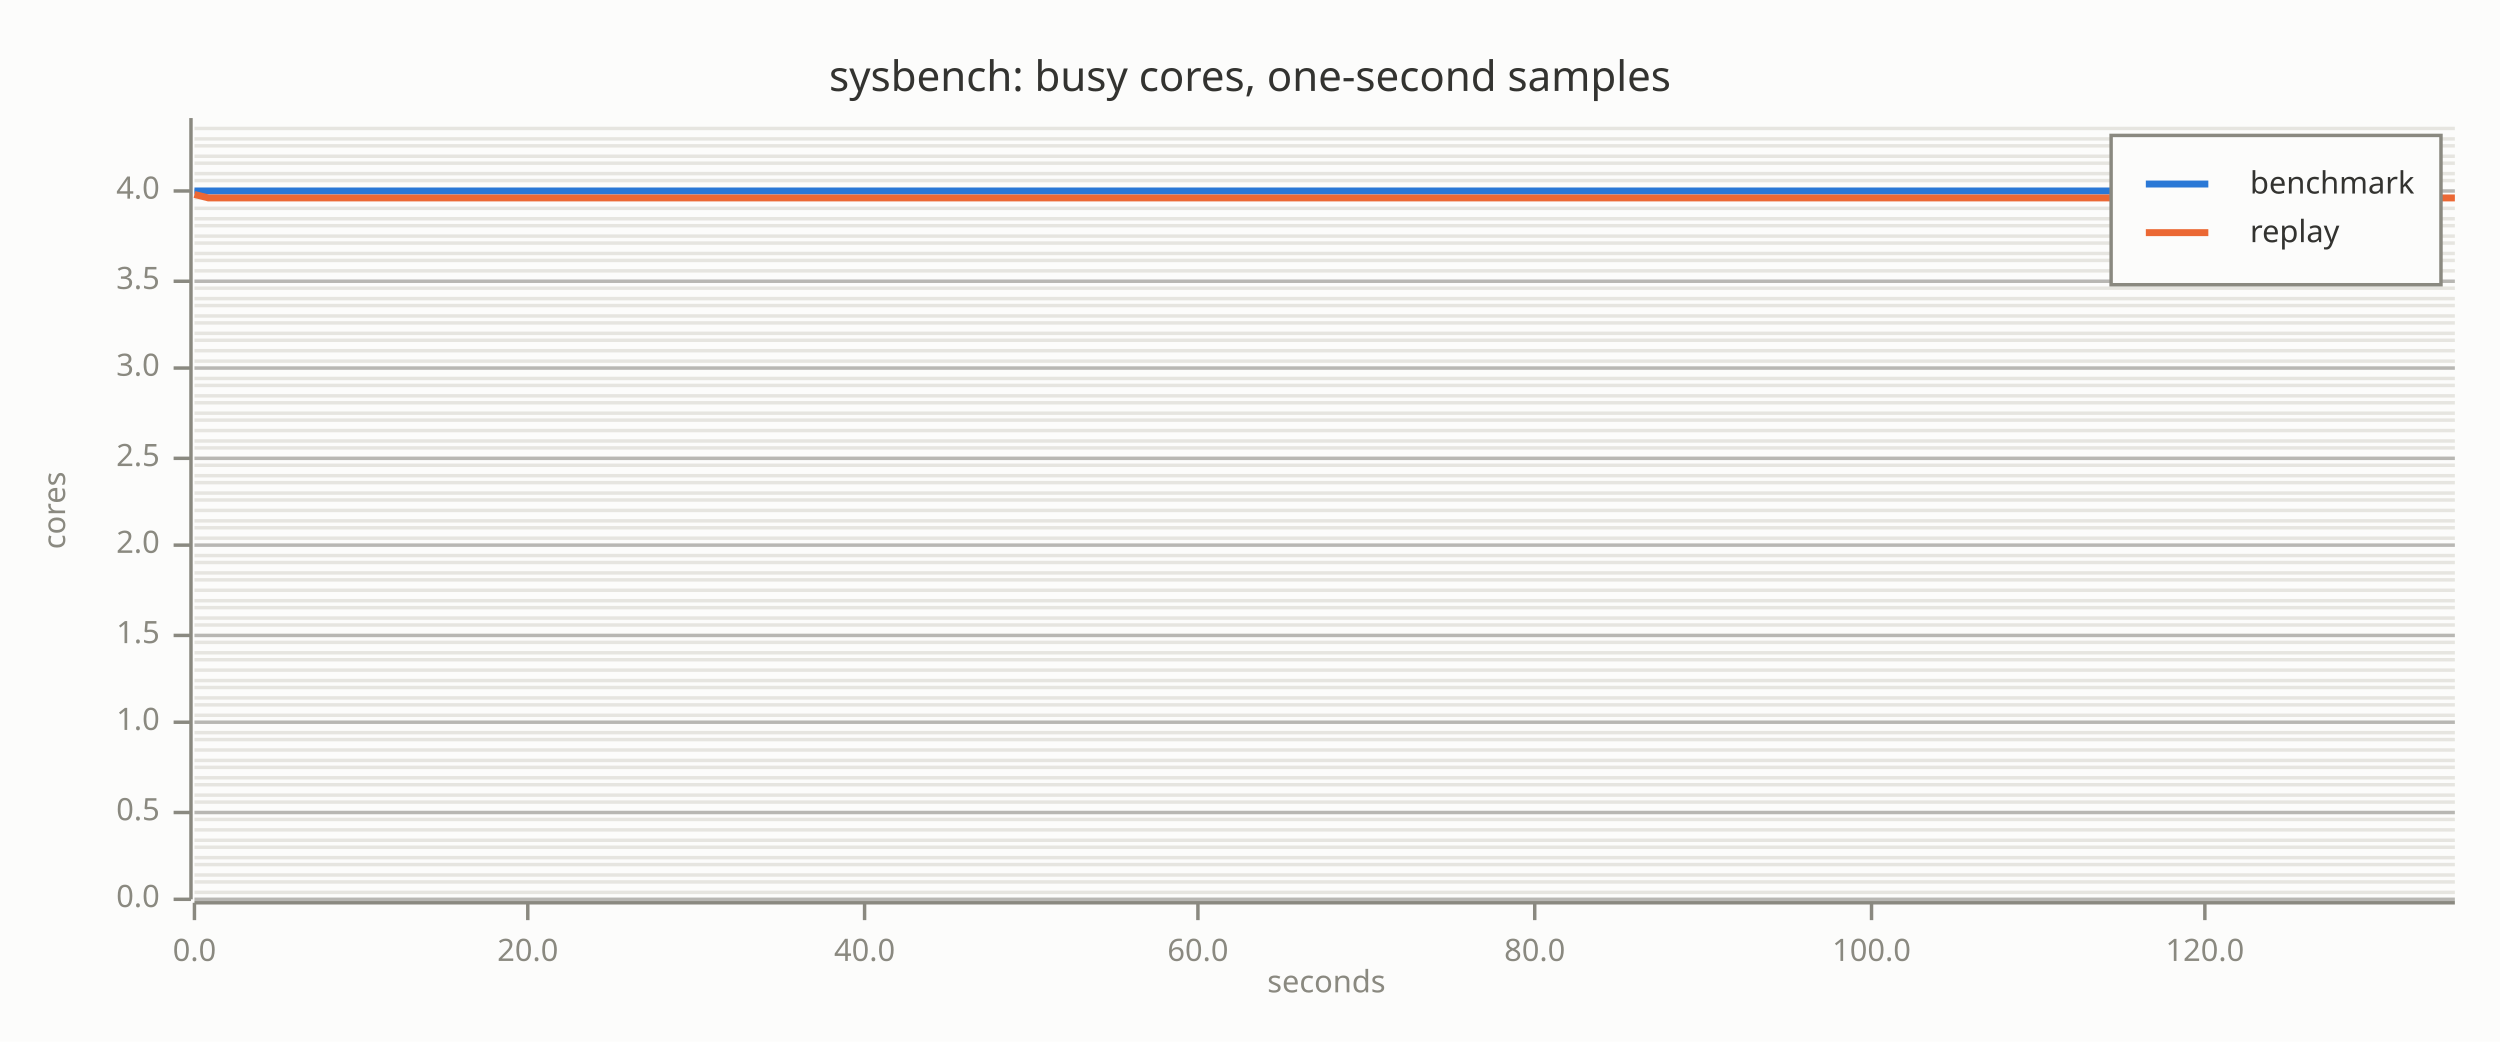
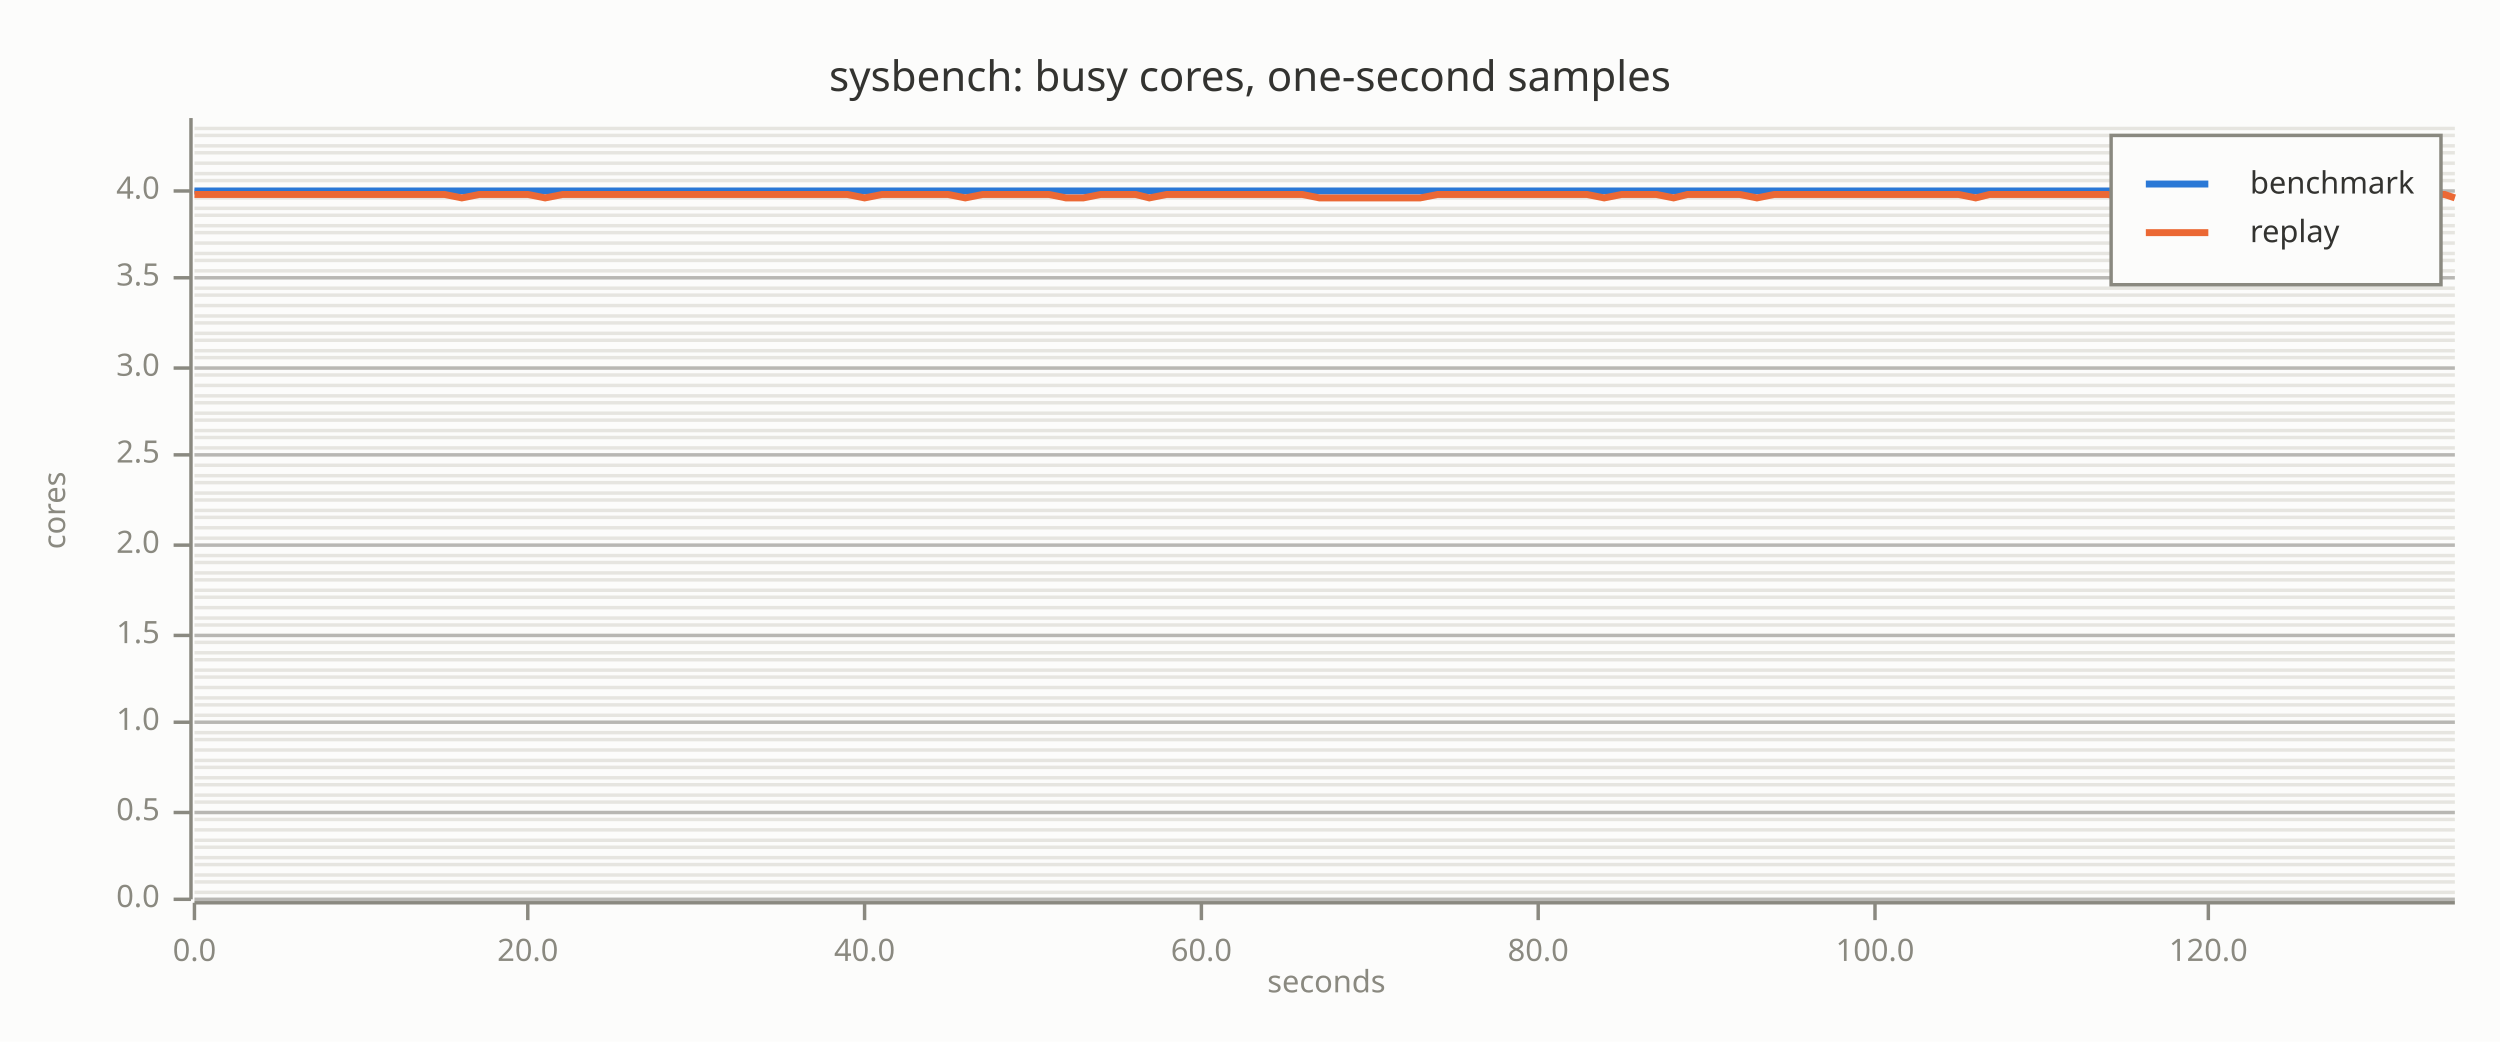
<svg xmlns="http://www.w3.org/2000/svg" width="720" height="300" viewBox="0 0 720 300">
  <rect x="0" y="0" width="720" height="300" opacity="1" fill="#FCFCFB" stroke="none" />
  <text x="360" y="17" dy="0.76em" text-anchor="middle" font-family="sans-serif" font-size="12.097" opacity="1" fill="#333330">
sysbench: busy cores, one-second samples
</text>
  <line opacity="1" stroke="#E6E5E0" stroke-width="1" x1="56" y1="259" x2="707" y2="259" />
  <line opacity="1" stroke="#E6E5E0" stroke-width="1" x1="56" y1="257" x2="707" y2="257" />
  <line opacity="1" stroke="#E6E5E0" stroke-width="1" x1="56" y1="254" x2="707" y2="254" />
  <line opacity="1" stroke="#E6E5E0" stroke-width="1" x1="56" y1="252" x2="707" y2="252" />
  <line opacity="1" stroke="#E6E5E0" stroke-width="1" x1="56" y1="249" x2="707" y2="249" />
  <line opacity="1" stroke="#E6E5E0" stroke-width="1" x1="56" y1="247" x2="707" y2="247" />
  <line opacity="1" stroke="#E6E5E0" stroke-width="1" x1="56" y1="244" x2="707" y2="244" />
  <line opacity="1" stroke="#E6E5E0" stroke-width="1" x1="56" y1="242" x2="707" y2="242" />
  <line opacity="1" stroke="#E6E5E0" stroke-width="1" x1="56" y1="239" x2="707" y2="239" />
  <line opacity="1" stroke="#E6E5E0" stroke-width="1" x1="56" y1="236" x2="707" y2="236" />
  <line opacity="1" stroke="#E6E5E0" stroke-width="1" x1="56" y1="234" x2="707" y2="234" />
  <line opacity="1" stroke="#E6E5E0" stroke-width="1" x1="56" y1="231" x2="707" y2="231" />
  <line opacity="1" stroke="#E6E5E0" stroke-width="1" x1="56" y1="229" x2="707" y2="229" />
  <line opacity="1" stroke="#E6E5E0" stroke-width="1" x1="56" y1="226" x2="707" y2="226" />
  <line opacity="1" stroke="#E6E5E0" stroke-width="1" x1="56" y1="224" x2="707" y2="224" />
  <line opacity="1" stroke="#E6E5E0" stroke-width="1" x1="56" y1="221" x2="707" y2="221" />
  <line opacity="1" stroke="#E6E5E0" stroke-width="1" x1="56" y1="219" x2="707" y2="219" />
  <line opacity="1" stroke="#E6E5E0" stroke-width="1" x1="56" y1="216" x2="707" y2="216" />
  <line opacity="1" stroke="#E6E5E0" stroke-width="1" x1="56" y1="213" x2="707" y2="213" />
  <line opacity="1" stroke="#E6E5E0" stroke-width="1" x1="56" y1="211" x2="707" y2="211" />
  <line opacity="1" stroke="#E6E5E0" stroke-width="1" x1="56" y1="208" x2="707" y2="208" />
  <line opacity="1" stroke="#E6E5E0" stroke-width="1" x1="56" y1="206" x2="707" y2="206" />
  <line opacity="1" stroke="#E6E5E0" stroke-width="1" x1="56" y1="203" x2="707" y2="203" />
  <line opacity="1" stroke="#E6E5E0" stroke-width="1" x1="56" y1="201" x2="707" y2="201" />
  <line opacity="1" stroke="#E6E5E0" stroke-width="1" x1="56" y1="198" x2="707" y2="198" />
-   <line opacity="1" stroke="#E6E5E0" stroke-width="1" x1="56" y1="196" x2="707" y2="196" />
+   <line opacity="1" stroke="#E6E5E0" stroke-width="1" x1="56" y1="195" x2="707" y2="195" />
  <line opacity="1" stroke="#E6E5E0" stroke-width="1" x1="56" y1="193" x2="707" y2="193" />
  <line opacity="1" stroke="#E6E5E0" stroke-width="1" x1="56" y1="190" x2="707" y2="190" />
  <line opacity="1" stroke="#E6E5E0" stroke-width="1" x1="56" y1="188" x2="707" y2="188" />
  <line opacity="1" stroke="#E6E5E0" stroke-width="1" x1="56" y1="185" x2="707" y2="185" />
  <line opacity="1" stroke="#E6E5E0" stroke-width="1" x1="56" y1="183" x2="707" y2="183" />
  <line opacity="1" stroke="#E6E5E0" stroke-width="1" x1="56" y1="180" x2="707" y2="180" />
  <line opacity="1" stroke="#E6E5E0" stroke-width="1" x1="56" y1="178" x2="707" y2="178" />
  <line opacity="1" stroke="#E6E5E0" stroke-width="1" x1="56" y1="175" x2="707" y2="175" />
-   <line opacity="1" stroke="#E6E5E0" stroke-width="1" x1="56" y1="173" x2="707" y2="173" />
+   <line opacity="1" stroke="#E6E5E0" stroke-width="1" x1="56" y1="172" x2="707" y2="172" />
  <line opacity="1" stroke="#E6E5E0" stroke-width="1" x1="56" y1="170" x2="707" y2="170" />
  <line opacity="1" stroke="#E6E5E0" stroke-width="1" x1="56" y1="167" x2="707" y2="167" />
  <line opacity="1" stroke="#E6E5E0" stroke-width="1" x1="56" y1="165" x2="707" y2="165" />
  <line opacity="1" stroke="#E6E5E0" stroke-width="1" x1="56" y1="162" x2="707" y2="162" />
  <line opacity="1" stroke="#E6E5E0" stroke-width="1" x1="56" y1="160" x2="707" y2="160" />
  <line opacity="1" stroke="#E6E5E0" stroke-width="1" x1="56" y1="157" x2="707" y2="157" />
  <line opacity="1" stroke="#E6E5E0" stroke-width="1" x1="56" y1="155" x2="707" y2="155" />
  <line opacity="1" stroke="#E6E5E0" stroke-width="1" x1="56" y1="152" x2="707" y2="152" />
-   <line opacity="1" stroke="#E6E5E0" stroke-width="1" x1="56" y1="150" x2="707" y2="150" />
+   <line opacity="1" stroke="#E6E5E0" stroke-width="1" x1="56" y1="149" x2="707" y2="149" />
  <line opacity="1" stroke="#E6E5E0" stroke-width="1" x1="56" y1="147" x2="707" y2="147" />
  <line opacity="1" stroke="#E6E5E0" stroke-width="1" x1="56" y1="144" x2="707" y2="144" />
  <line opacity="1" stroke="#E6E5E0" stroke-width="1" x1="56" y1="142" x2="707" y2="142" />
  <line opacity="1" stroke="#E6E5E0" stroke-width="1" x1="56" y1="139" x2="707" y2="139" />
  <line opacity="1" stroke="#E6E5E0" stroke-width="1" x1="56" y1="137" x2="707" y2="137" />
  <line opacity="1" stroke="#E6E5E0" stroke-width="1" x1="56" y1="134" x2="707" y2="134" />
-   <line opacity="1" stroke="#E6E5E0" stroke-width="1" x1="56" y1="132" x2="707" y2="132" />
+   <line opacity="1" stroke="#E6E5E0" stroke-width="1" x1="56" y1="131" x2="707" y2="131" />
  <line opacity="1" stroke="#E6E5E0" stroke-width="1" x1="56" y1="129" x2="707" y2="129" />
-   <line opacity="1" stroke="#E6E5E0" stroke-width="1" x1="56" y1="127" x2="707" y2="127" />
+   <line opacity="1" stroke="#E6E5E0" stroke-width="1" x1="56" y1="126" x2="707" y2="126" />
  <line opacity="1" stroke="#E6E5E0" stroke-width="1" x1="56" y1="124" x2="707" y2="124" />
  <line opacity="1" stroke="#E6E5E0" stroke-width="1" x1="56" y1="121" x2="707" y2="121" />
  <line opacity="1" stroke="#E6E5E0" stroke-width="1" x1="56" y1="119" x2="707" y2="119" />
  <line opacity="1" stroke="#E6E5E0" stroke-width="1" x1="56" y1="116" x2="707" y2="116" />
  <line opacity="1" stroke="#E6E5E0" stroke-width="1" x1="56" y1="114" x2="707" y2="114" />
  <line opacity="1" stroke="#E6E5E0" stroke-width="1" x1="56" y1="111" x2="707" y2="111" />
-   <line opacity="1" stroke="#E6E5E0" stroke-width="1" x1="56" y1="109" x2="707" y2="109" />
+   <line opacity="1" stroke="#E6E5E0" stroke-width="1" x1="56" y1="108" x2="707" y2="108" />
  <line opacity="1" stroke="#E6E5E0" stroke-width="1" x1="56" y1="106" x2="707" y2="106" />
-   <line opacity="1" stroke="#E6E5E0" stroke-width="1" x1="56" y1="104" x2="707" y2="104" />
+   <line opacity="1" stroke="#E6E5E0" stroke-width="1" x1="56" y1="103" x2="707" y2="103" />
  <line opacity="1" stroke="#E6E5E0" stroke-width="1" x1="56" y1="101" x2="707" y2="101" />
  <line opacity="1" stroke="#E6E5E0" stroke-width="1" x1="56" y1="98" x2="707" y2="98" />
  <line opacity="1" stroke="#E6E5E0" stroke-width="1" x1="56" y1="96" x2="707" y2="96" />
  <line opacity="1" stroke="#E6E5E0" stroke-width="1" x1="56" y1="93" x2="707" y2="93" />
  <line opacity="1" stroke="#E6E5E0" stroke-width="1" x1="56" y1="91" x2="707" y2="91" />
  <line opacity="1" stroke="#E6E5E0" stroke-width="1" x1="56" y1="88" x2="707" y2="88" />
-   <line opacity="1" stroke="#E6E5E0" stroke-width="1" x1="56" y1="86" x2="707" y2="86" />
+   <line opacity="1" stroke="#E6E5E0" stroke-width="1" x1="56" y1="85" x2="707" y2="85" />
  <line opacity="1" stroke="#E6E5E0" stroke-width="1" x1="56" y1="83" x2="707" y2="83" />
-   <line opacity="1" stroke="#E6E5E0" stroke-width="1" x1="56" y1="81" x2="707" y2="81" />
+   <line opacity="1" stroke="#E6E5E0" stroke-width="1" x1="56" y1="80" x2="707" y2="80" />
  <line opacity="1" stroke="#E6E5E0" stroke-width="1" x1="56" y1="78" x2="707" y2="78" />
  <line opacity="1" stroke="#E6E5E0" stroke-width="1" x1="56" y1="75" x2="707" y2="75" />
  <line opacity="1" stroke="#E6E5E0" stroke-width="1" x1="56" y1="73" x2="707" y2="73" />
  <line opacity="1" stroke="#E6E5E0" stroke-width="1" x1="56" y1="70" x2="707" y2="70" />
-   <line opacity="1" stroke="#E6E5E0" stroke-width="1" x1="56" y1="68" x2="707" y2="68" />
+   <line opacity="1" stroke="#E6E5E0" stroke-width="1" x1="56" y1="67" x2="707" y2="67" />
  <line opacity="1" stroke="#E6E5E0" stroke-width="1" x1="56" y1="65" x2="707" y2="65" />
-   <line opacity="1" stroke="#E6E5E0" stroke-width="1" x1="56" y1="63" x2="707" y2="63" />
+   <line opacity="1" stroke="#E6E5E0" stroke-width="1" x1="56" y1="62" x2="707" y2="62" />
  <line opacity="1" stroke="#E6E5E0" stroke-width="1" x1="56" y1="60" x2="707" y2="60" />
  <line opacity="1" stroke="#E6E5E0" stroke-width="1" x1="56" y1="57" x2="707" y2="57" />
  <line opacity="1" stroke="#E6E5E0" stroke-width="1" x1="56" y1="55" x2="707" y2="55" />
  <line opacity="1" stroke="#E6E5E0" stroke-width="1" x1="56" y1="52" x2="707" y2="52" />
  <line opacity="1" stroke="#E6E5E0" stroke-width="1" x1="56" y1="50" x2="707" y2="50" />
  <line opacity="1" stroke="#E6E5E0" stroke-width="1" x1="56" y1="47" x2="707" y2="47" />
-   <line opacity="1" stroke="#E6E5E0" stroke-width="1" x1="56" y1="45" x2="707" y2="45" />
+   <line opacity="1" stroke="#E6E5E0" stroke-width="1" x1="56" y1="44" x2="707" y2="44" />
  <line opacity="1" stroke="#E6E5E0" stroke-width="1" x1="56" y1="42" x2="707" y2="42" />
-   <line opacity="1" stroke="#E6E5E0" stroke-width="1" x1="56" y1="40" x2="707" y2="40" />
+   <line opacity="1" stroke="#E6E5E0" stroke-width="1" x1="56" y1="39" x2="707" y2="39" />
  <line opacity="1" stroke="#E6E5E0" stroke-width="1" x1="56" y1="37" x2="707" y2="37" />
  <text x="12" y="147" dy="0.76em" text-anchor="middle" font-family="sans-serif" font-size="8.871" opacity="1" fill="#8A8980" transform="rotate(270, 12, 147)">
cores
</text>
  <text x="382" y="288" dy="-0.5ex" text-anchor="middle" font-family="sans-serif" font-size="8.871" opacity="1" fill="#8A8980">
seconds
</text>
  <line opacity="0.2" stroke="#000000" stroke-width="1" x1="56" y1="259" x2="707" y2="259" />
  <line opacity="0.2" stroke="#000000" stroke-width="1" x1="56" y1="234" x2="707" y2="234" />
  <line opacity="0.2" stroke="#000000" stroke-width="1" x1="56" y1="208" x2="707" y2="208" />
  <line opacity="0.2" stroke="#000000" stroke-width="1" x1="56" y1="183" x2="707" y2="183" />
  <line opacity="0.2" stroke="#000000" stroke-width="1" x1="56" y1="157" x2="707" y2="157" />
-   <line opacity="0.2" stroke="#000000" stroke-width="1" x1="56" y1="132" x2="707" y2="132" />
+   <line opacity="0.2" stroke="#000000" stroke-width="1" x1="56" y1="131" x2="707" y2="131" />
  <line opacity="0.2" stroke="#000000" stroke-width="1" x1="56" y1="106" x2="707" y2="106" />
-   <line opacity="0.2" stroke="#000000" stroke-width="1" x1="56" y1="81" x2="707" y2="81" />
+   <line opacity="0.2" stroke="#000000" stroke-width="1" x1="56" y1="80" x2="707" y2="80" />
  <line opacity="0.2" stroke="#000000" stroke-width="1" x1="56" y1="55" x2="707" y2="55" />
  <polyline fill="none" opacity="1" stroke="#8A8980" stroke-width="1" points="55,34 55,259 " />
  <text x="46" y="259" dy="0.5ex" text-anchor="end" font-family="sans-serif" font-size="8.871" opacity="1" fill="#8A8980">
0.0
</text>
  <polyline fill="none" opacity="1" stroke="#8A8980" stroke-width="1" points="50,259 55,259 " />
  <text x="46" y="234" dy="0.5ex" text-anchor="end" font-family="sans-serif" font-size="8.871" opacity="1" fill="#8A8980">
0.5
</text>
  <polyline fill="none" opacity="1" stroke="#8A8980" stroke-width="1" points="50,234 55,234 " />
  <text x="46" y="208" dy="0.5ex" text-anchor="end" font-family="sans-serif" font-size="8.871" opacity="1" fill="#8A8980">
1.0
</text>
  <polyline fill="none" opacity="1" stroke="#8A8980" stroke-width="1" points="50,208 55,208 " />
  <text x="46" y="183" dy="0.5ex" text-anchor="end" font-family="sans-serif" font-size="8.871" opacity="1" fill="#8A8980">
1.5
</text>
  <polyline fill="none" opacity="1" stroke="#8A8980" stroke-width="1" points="50,183 55,183 " />
  <text x="46" y="157" dy="0.5ex" text-anchor="end" font-family="sans-serif" font-size="8.871" opacity="1" fill="#8A8980">
2.0
</text>
  <polyline fill="none" opacity="1" stroke="#8A8980" stroke-width="1" points="50,157 55,157 " />
-   <text x="46" y="132" dy="0.5ex" text-anchor="end" font-family="sans-serif" font-size="8.871" opacity="1" fill="#8A8980">
+   <text x="46" y="131" dy="0.5ex" text-anchor="end" font-family="sans-serif" font-size="8.871" opacity="1" fill="#8A8980">
2.5
</text>
-   <polyline fill="none" opacity="1" stroke="#8A8980" stroke-width="1" points="50,132 55,132 " />
+   <polyline fill="none" opacity="1" stroke="#8A8980" stroke-width="1" points="50,131 55,131 " />
  <text x="46" y="106" dy="0.5ex" text-anchor="end" font-family="sans-serif" font-size="8.871" opacity="1" fill="#8A8980">
3.0
</text>
  <polyline fill="none" opacity="1" stroke="#8A8980" stroke-width="1" points="50,106 55,106 " />
-   <text x="46" y="81" dy="0.5ex" text-anchor="end" font-family="sans-serif" font-size="8.871" opacity="1" fill="#8A8980">
+   <text x="46" y="80" dy="0.5ex" text-anchor="end" font-family="sans-serif" font-size="8.871" opacity="1" fill="#8A8980">
3.5
</text>
-   <polyline fill="none" opacity="1" stroke="#8A8980" stroke-width="1" points="50,81 55,81 " />
+   <polyline fill="none" opacity="1" stroke="#8A8980" stroke-width="1" points="50,80 55,80 " />
  <text x="46" y="55" dy="0.5ex" text-anchor="end" font-family="sans-serif" font-size="8.871" opacity="1" fill="#8A8980">
4.0
</text>
  <polyline fill="none" opacity="1" stroke="#8A8980" stroke-width="1" points="50,55 55,55 " />
  <polyline fill="none" opacity="1" stroke="#8A8980" stroke-width="1" points="56,260 707,260 " />
  <text x="56" y="270" dy="0.76em" text-anchor="middle" font-family="sans-serif" font-size="8.871" opacity="1" fill="#8A8980">
0.0
</text>
  <polyline fill="none" opacity="1" stroke="#8A8980" stroke-width="1" points="56,260 56,265 " />
  <text x="152" y="270" dy="0.76em" text-anchor="middle" font-family="sans-serif" font-size="8.871" opacity="1" fill="#8A8980">
20.0
</text>
  <polyline fill="none" opacity="1" stroke="#8A8980" stroke-width="1" points="152,260 152,265 " />
  <text x="249" y="270" dy="0.76em" text-anchor="middle" font-family="sans-serif" font-size="8.871" opacity="1" fill="#8A8980">
40.0
</text>
  <polyline fill="none" opacity="1" stroke="#8A8980" stroke-width="1" points="249,260 249,265 " />
-   <text x="345" y="270" dy="0.76em" text-anchor="middle" font-family="sans-serif" font-size="8.871" opacity="1" fill="#8A8980">
+   <text x="346" y="270" dy="0.76em" text-anchor="middle" font-family="sans-serif" font-size="8.871" opacity="1" fill="#8A8980">
60.0
</text>
-   <polyline fill="none" opacity="1" stroke="#8A8980" stroke-width="1" points="345,260 345,265 " />
-   <text x="442" y="270" dy="0.76em" text-anchor="middle" font-family="sans-serif" font-size="8.871" opacity="1" fill="#8A8980">
+   <polyline fill="none" opacity="1" stroke="#8A8980" stroke-width="1" points="346,260 346,265 " />
+   <text x="443" y="270" dy="0.76em" text-anchor="middle" font-family="sans-serif" font-size="8.871" opacity="1" fill="#8A8980">
80.0
</text>
-   <polyline fill="none" opacity="1" stroke="#8A8980" stroke-width="1" points="442,260 442,265 " />
-   <text x="539" y="270" dy="0.76em" text-anchor="middle" font-family="sans-serif" font-size="8.871" opacity="1" fill="#8A8980">
+   <polyline fill="none" opacity="1" stroke="#8A8980" stroke-width="1" points="443,260 443,265 " />
+   <text x="540" y="270" dy="0.76em" text-anchor="middle" font-family="sans-serif" font-size="8.871" opacity="1" fill="#8A8980">
100.0
</text>
-   <polyline fill="none" opacity="1" stroke="#8A8980" stroke-width="1" points="539,260 539,265 " />
-   <text x="635" y="270" dy="0.76em" text-anchor="middle" font-family="sans-serif" font-size="8.871" opacity="1" fill="#8A8980">
+   <polyline fill="none" opacity="1" stroke="#8A8980" stroke-width="1" points="540,260 540,265 " />
+   <text x="636" y="270" dy="0.76em" text-anchor="middle" font-family="sans-serif" font-size="8.871" opacity="1" fill="#8A8980">
120.0
</text>
-   <polyline fill="none" opacity="1" stroke="#8A8980" stroke-width="1" points="635,260 635,265 " />
-   <polyline fill="none" opacity="1" stroke="#2A78D6" stroke-width="2" points="56,55 60,55 65,55 70,55 75,55 80,55 84,55 89,55 94,55 99,55 104,55 109,55 113,55 118,55 123,55 128,55 133,55 138,55 142,55 147,55 152,55 157,55 162,55 167,55 171,55 176,55 181,55 186,55 191,55 196,55 200,55 205,55 210,55 215,55 220,55 225,55 229,55 234,55 239,55 244,55 249,55 254,55 258,55 263,55 268,55 273,55 278,55 283,55 287,55 292,55 297,55 302,55 307,55 312,55 316,55 321,55 326,55 331,55 336,55 341,55 345,55 350,55 355,55 360,55 365,55 370,55 374,55 379,55 384,55 389,55 394,55 399,55 403,55 408,55 413,55 418,55 423,55 427,55 432,55 437,55 442,55 447,55 452,55 456,55 461,55 466,55 471,55 476,55 481,55 485,55 490,55 495,55 500,55 505,55 510,55 514,55 519,55 524,55 529,55 534,55 539,55 543,55 548,55 553,55 558,55 563,55 568,55 572,55 577,55 582,55 587,55 592,55 597,55 601,55 606,55 611,55 616,55 621,55 626,55 630,55 " />
-   <polyline fill="none" opacity="1" stroke="#EB6834" stroke-width="2" points="56,56 60,57 65,57 70,57 75,57 80,57 84,57 89,57 94,57 99,57 104,57 109,57 113,57 118,57 123,57 128,57 133,57 138,57 142,57 147,57 152,57 157,57 162,57 167,57 171,57 176,57 181,57 186,57 191,57 196,57 200,57 205,57 210,57 215,57 220,57 225,57 229,57 234,57 239,57 244,57 249,57 254,57 258,57 263,57 268,57 273,57 278,57 283,57 287,57 292,57 297,57 302,57 307,57 312,57 316,57 321,57 326,57 331,57 336,57 341,57 345,57 350,57 355,57 360,57 365,57 370,57 374,57 379,57 384,57 389,57 394,57 399,57 403,57 408,57 413,57 418,57 423,57 427,57 432,57 437,57 442,57 447,57 452,57 456,57 461,57 466,57 471,57 476,57 481,57 485,57 490,57 495,57 500,57 505,57 510,57 514,57 519,57 524,57 529,57 534,57 539,57 543,57 548,57 553,57 558,57 563,57 568,57 572,57 577,57 582,57 587,57 592,57 597,57 601,57 606,57 611,57 616,57 621,57 626,57 630,57 635,57 640,57 645,57 650,57 655,57 659,57 664,57 669,57 674,57 679,57 684,57 688,57 693,57 698,57 703,57 707,57 " />
+   <polyline fill="none" opacity="1" stroke="#8A8980" stroke-width="1" points="636,260 636,265 " />
+   <polyline fill="none" opacity="1" stroke="#2A78D6" stroke-width="2" points="56,55 60,55 65,55 70,55 75,55 80,55 85,55 89,55 94,55 99,55 104,55 109,55 114,55 118,55 123,55 128,55 133,55 138,55 143,55 147,55 152,55 157,55 162,55 167,55 172,55 177,55 181,55 186,55 191,55 196,55 201,55 206,55 210,55 215,55 220,55 225,55 230,55 235,55 239,55 244,55 249,55 254,55 259,55 264,55 269,55 273,55 278,55 283,55 288,55 293,55 298,55 302,55 307,55 312,55 317,55 322,55 327,55 331,55 336,55 341,55 346,55 351,55 356,55 360,55 365,55 370,55 375,55 380,55 385,55 390,55 394,55 399,55 404,55 409,55 414,55 419,55 423,55 428,55 433,55 438,55 443,55 448,55 452,55 457,55 462,55 467,55 472,55 477,55 482,55 486,55 491,55 496,55 501,55 506,55 511,55 515,55 520,55 525,55 530,55 535,55 540,55 544,55 549,55 554,55 559,55 564,55 569,55 573,55 578,55 583,55 588,55 593,55 598,55 603,55 607,55 612,55 617,55 622,55 627,55 632,55 " />
+   <polyline fill="none" opacity="1" stroke="#EB6834" stroke-width="2" points="56,56 60,56 65,56 70,56 75,56 80,56 85,56 89,56 94,56 99,56 104,56 109,56 114,56 118,56 123,56 128,56 133,57 138,56 143,56 147,56 152,56 157,57 162,56 167,56 172,56 177,56 181,56 186,56 191,56 196,56 201,56 206,56 210,56 215,56 220,56 225,56 230,56 235,56 239,56 244,56 249,57 254,56 259,56 264,56 269,56 273,56 278,57 283,56 288,56 293,56 298,56 302,56 307,57 312,57 317,56 322,56 327,56 331,57 336,56 341,56 346,56 351,56 356,56 360,56 365,56 370,56 375,56 380,57 385,57 390,57 394,57 399,57 404,57 409,57 414,56 419,56 423,56 428,56 433,56 438,56 443,56 448,56 452,56 457,56 462,57 467,56 472,56 477,56 482,57 486,56 491,56 496,56 501,56 506,57 511,56 515,56 520,56 525,56 530,56 535,56 540,56 544,56 549,56 554,56 559,56 564,56 569,57 573,56 578,56 583,56 588,56 593,56 598,56 603,56 607,56 612,57 617,56 622,57 627,56 632,56 636,56 641,56 646,56 651,56 656,56 661,56 665,56 670,56 675,56 680,57 685,57 690,56 695,56 699,56 704,56 707,57 " />
  <rect x="608" y="39" width="95" height="43" opacity="1" fill="#FCFCFB" stroke="none" />
  <rect x="608" y="39" width="95" height="43" opacity="1" fill="none" stroke="#8A8980" />
  <text x="648" y="49" dy="0.76em" text-anchor="start" font-family="sans-serif" font-size="8.871" opacity="1" fill="#333330">
benchmark
</text>
  <text x="648" y="63" dy="0.76em" text-anchor="start" font-family="sans-serif" font-size="8.871" opacity="1" fill="#333330">
replay
</text>
  <polyline fill="none" opacity="1" stroke="#2A78D6" stroke-width="2" points="618,53 636,53 " />
  <polyline fill="none" opacity="1" stroke="#EB6834" stroke-width="2" points="618,67 636,67 " />
</svg>
